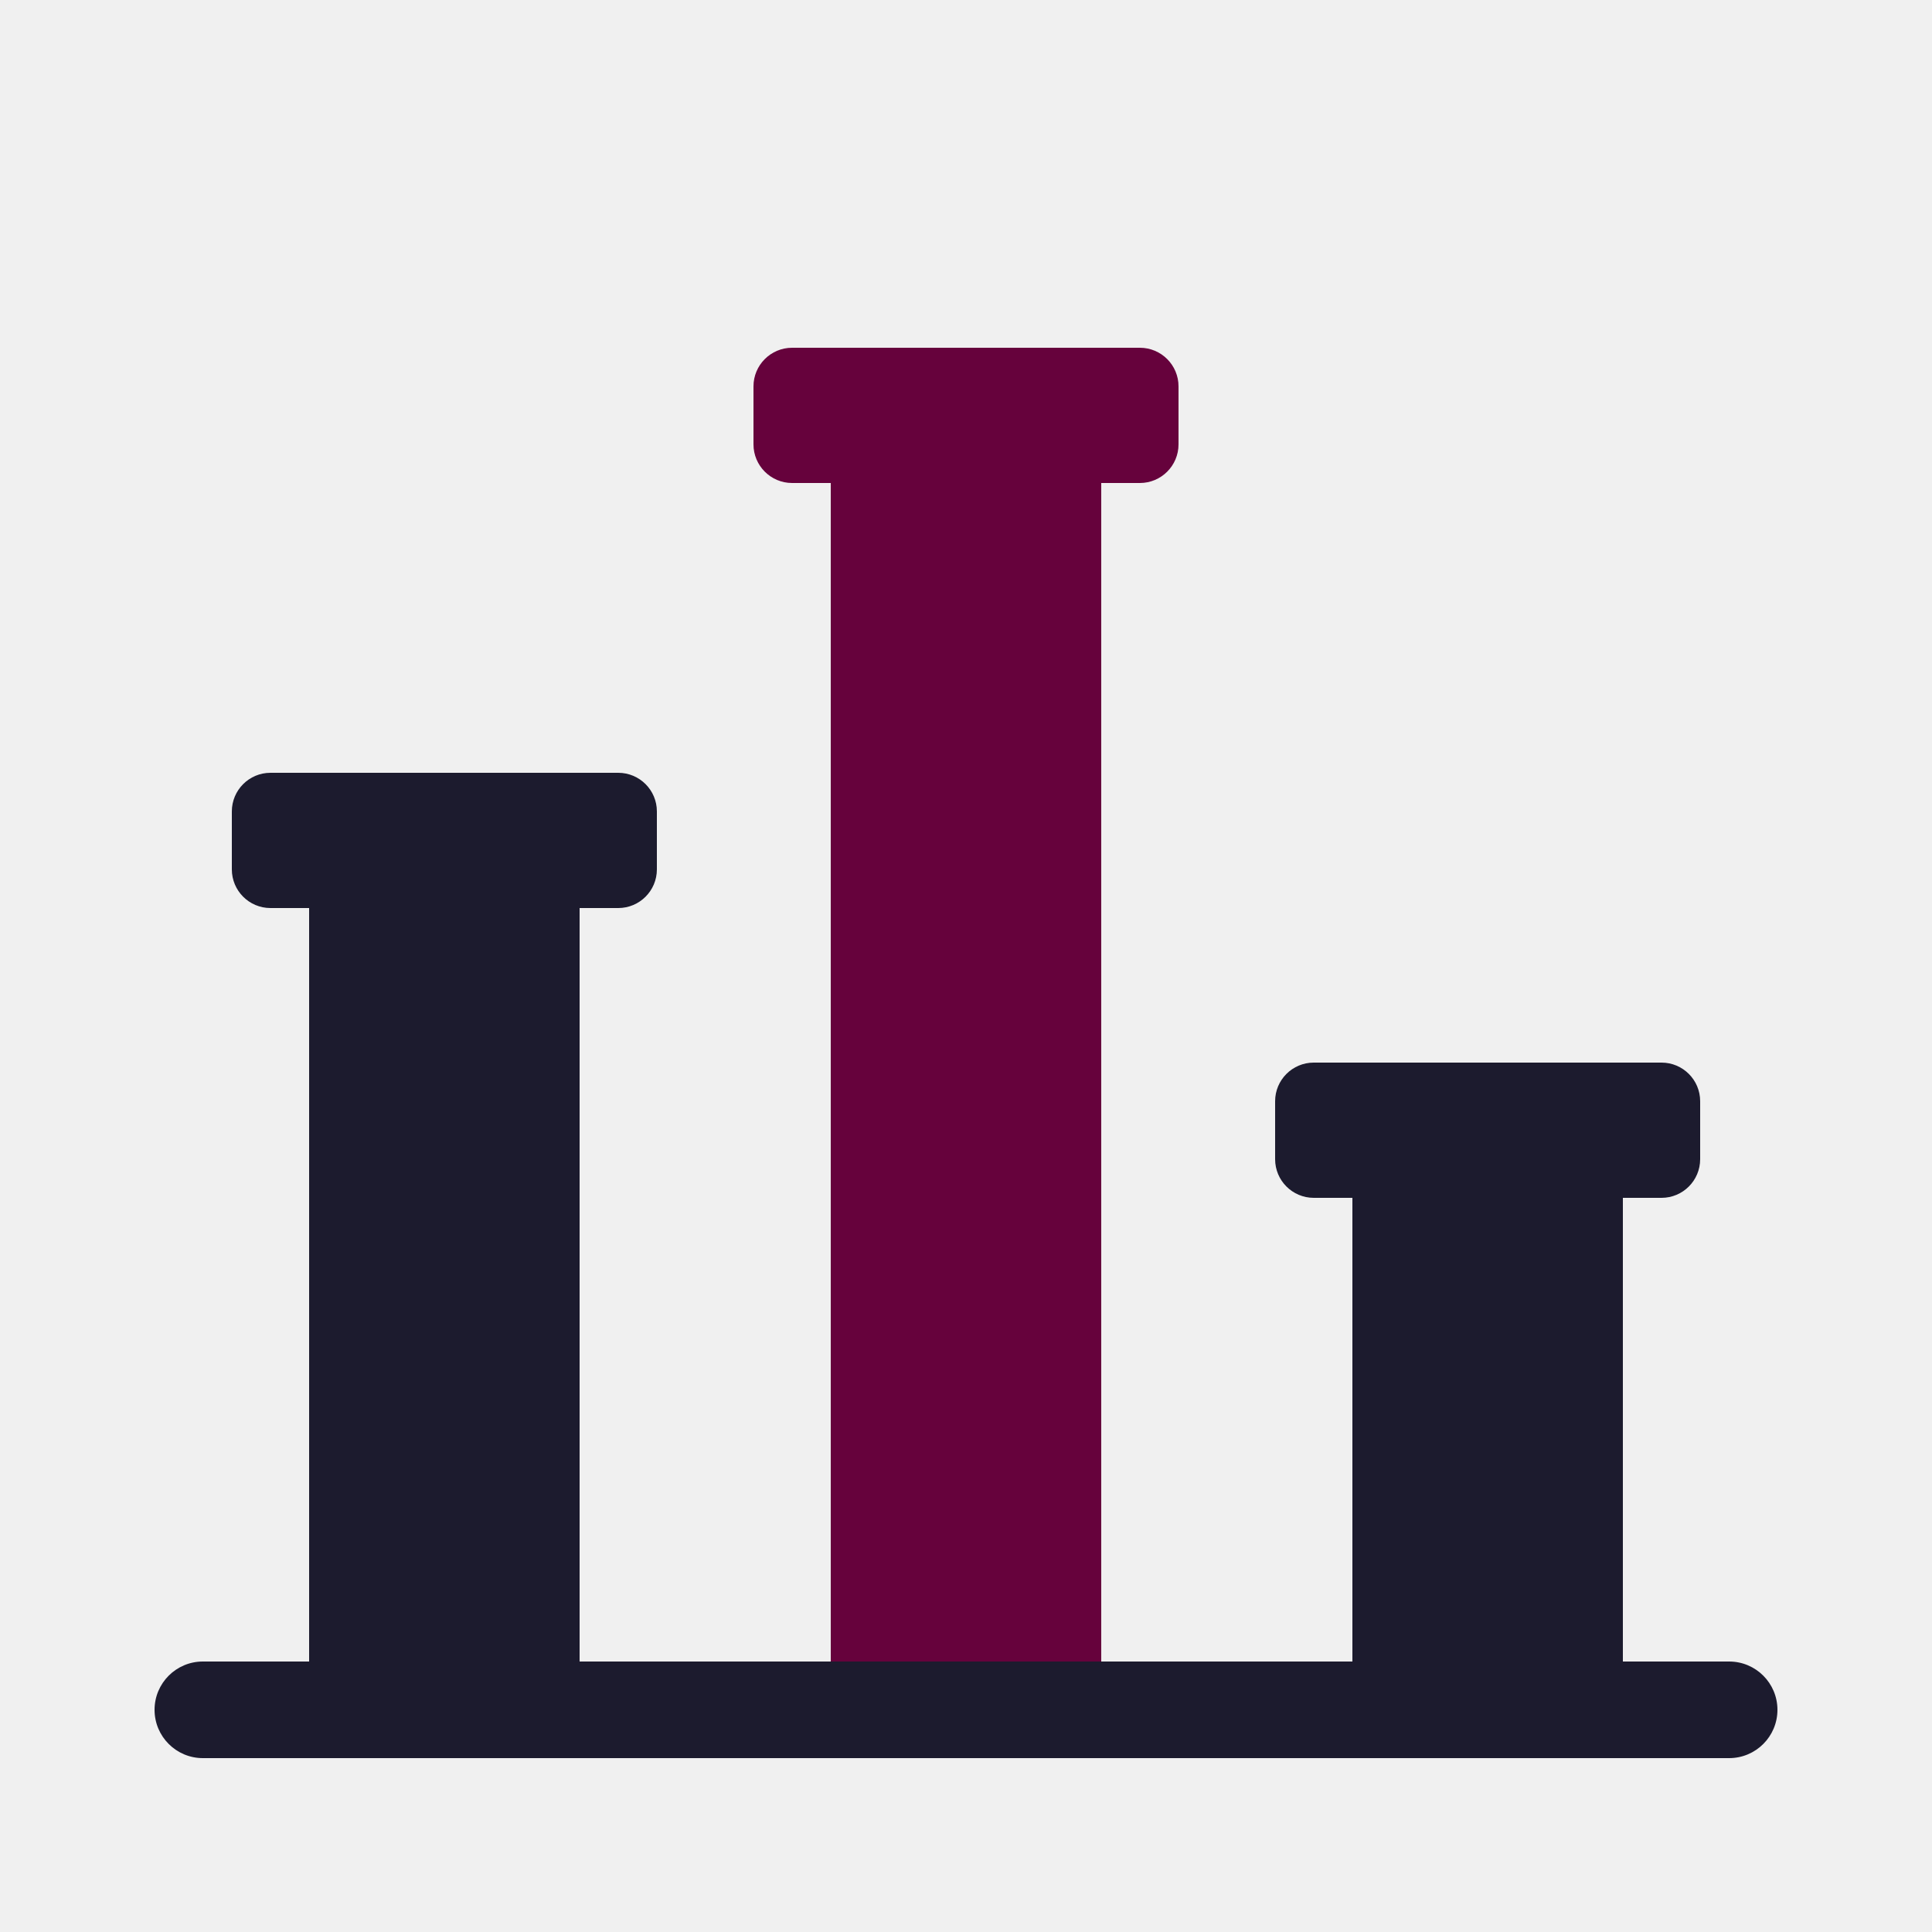
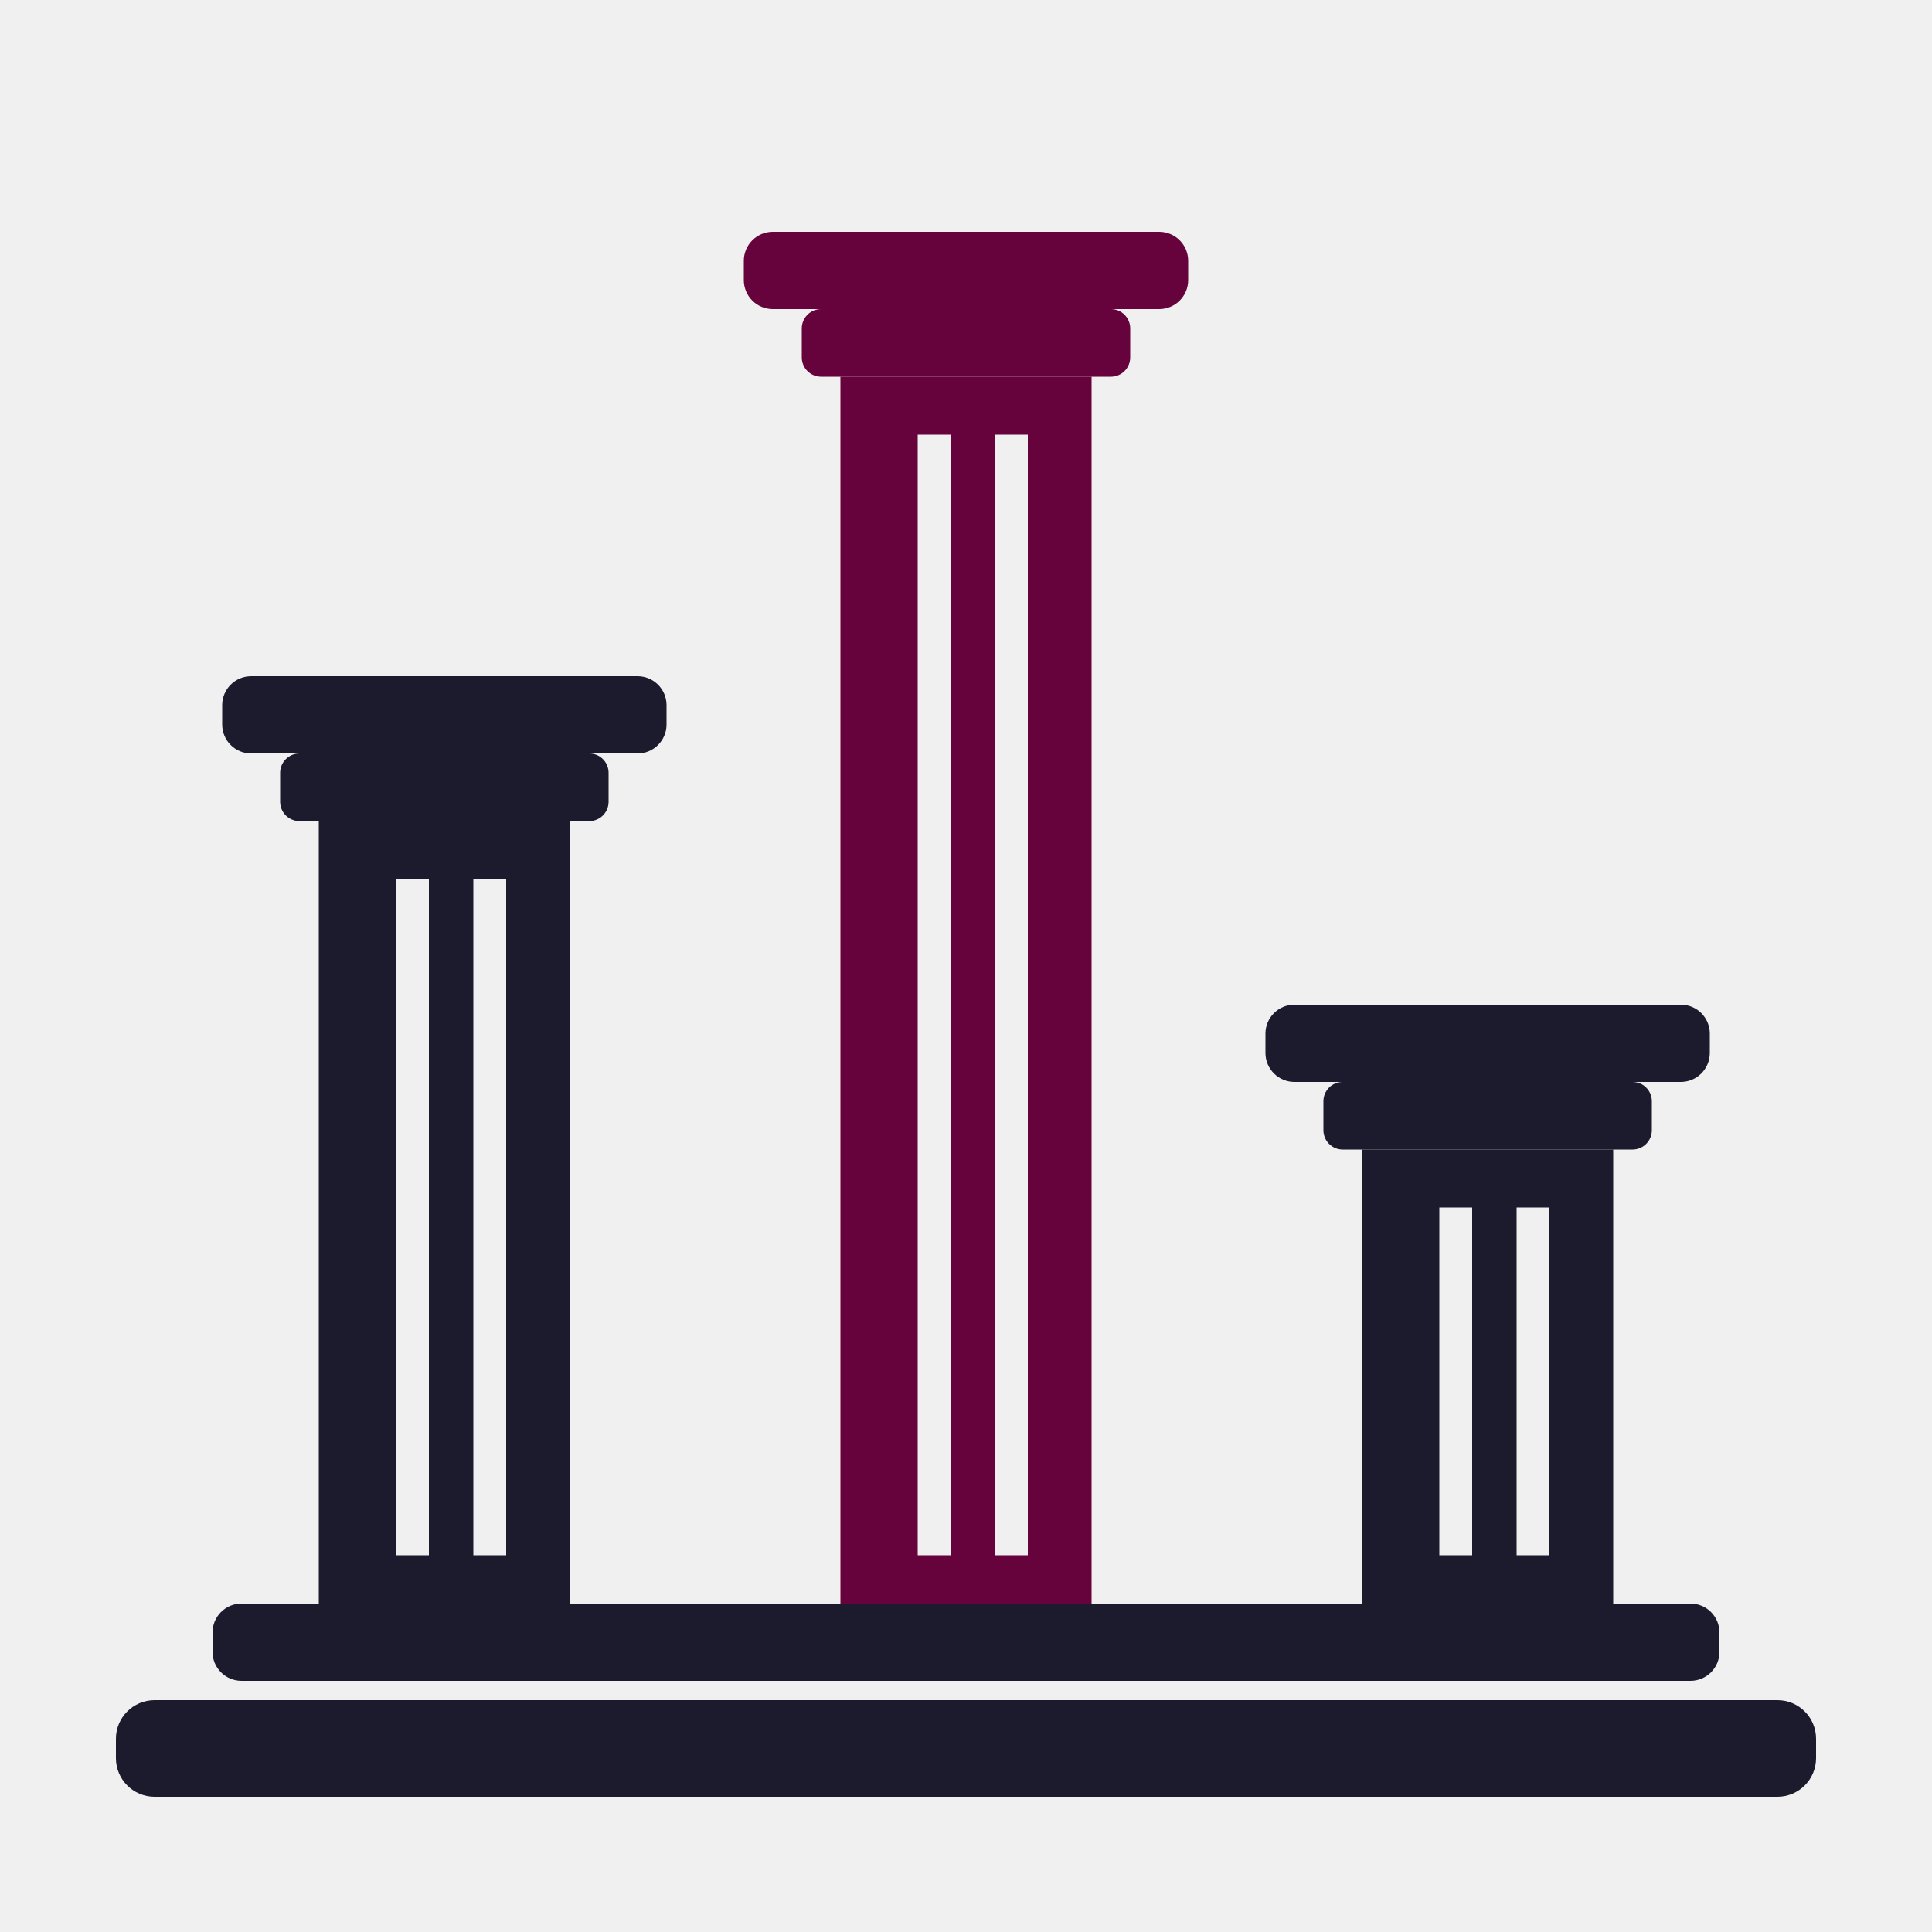
<svg xmlns="http://www.w3.org/2000/svg" viewBox="0 0 100 100">
-   <rect x="8" y="86" width="84" height="5" rx="2.5" fill="#1C1B2E" />
-   <rect x="12" y="40" width="22" height="7" rx="2" fill="#1C1B2E" />
-   <rect x="16" y="47" width="14" height="39" fill="#1C1B2E" />
-   <rect x="39" y="18" width="22" height="7" rx="2" fill="#66023C" />
-   <rect x="43" y="25" width="14" height="61" fill="#66023C" />
-   <rect x="66" y="55" width="22" height="7" rx="2" fill="#1C1B2E" />
-   <rect x="70" y="62" width="14" height="24" fill="#1C1B2E" />
+   <mask id="ad-flutes">
+     <rect x="0" y="0" width="100" height="100" fill="white" />
+     <rect x="20.5" y="45.5" width="1.7" height="35" fill="black" />
+     <rect x="24.5" y="45.5" width="1.7" height="35" fill="black" />
+     <rect x="47.5" y="22.5" width="1.7" height="58" fill="black" />
+     <rect x="51.5" y="22.5" width="1.7" height="58" fill="black" />
+     <rect x="74.5" y="62.5" width="1.7" height="18" fill="black" />
+     <rect x="78.5" y="62.5" width="1.7" height="18" fill="black" />
+   </mask>
+   <rect x="6" y="88" width="88" height="5" rx="2" fill="#1C1B2E" />
+   <rect x="11" y="83" width="78" height="4" rx="1.5" fill="#1C1B2E" />
+   <rect x="11.5" y="35" width="23" height="4" rx="1.5" fill="#1C1B2E" />
+   <rect x="14.5" y="39" width="17" height="3.5" rx="1" fill="#1C1B2E" />
+   <rect x="38.5" y="12" width="23" height="4" rx="1.5" fill="#66023C" />
+   <rect x="41.5" y="16" width="17" height="3.5" rx="1" fill="#66023C" />
+   <rect x="65.5" y="52" width="23" height="4" rx="1.5" fill="#1C1B2E" />
+   <rect x="68.5" y="56" width="17" height="3.5" rx="1" fill="#1C1B2E" />
+   <g mask="url(#ad-flutes)">
+     <rect x="16.5" y="42.5" width="13" height="40.5" fill="#1C1B2E" />
+     <rect x="43.5" y="19.5" width="13" height="63.5" fill="#66023C" />
+     <rect x="70.5" y="59.5" width="13" height="23.5" fill="#1C1B2E" />
+   </g>
</svg>
